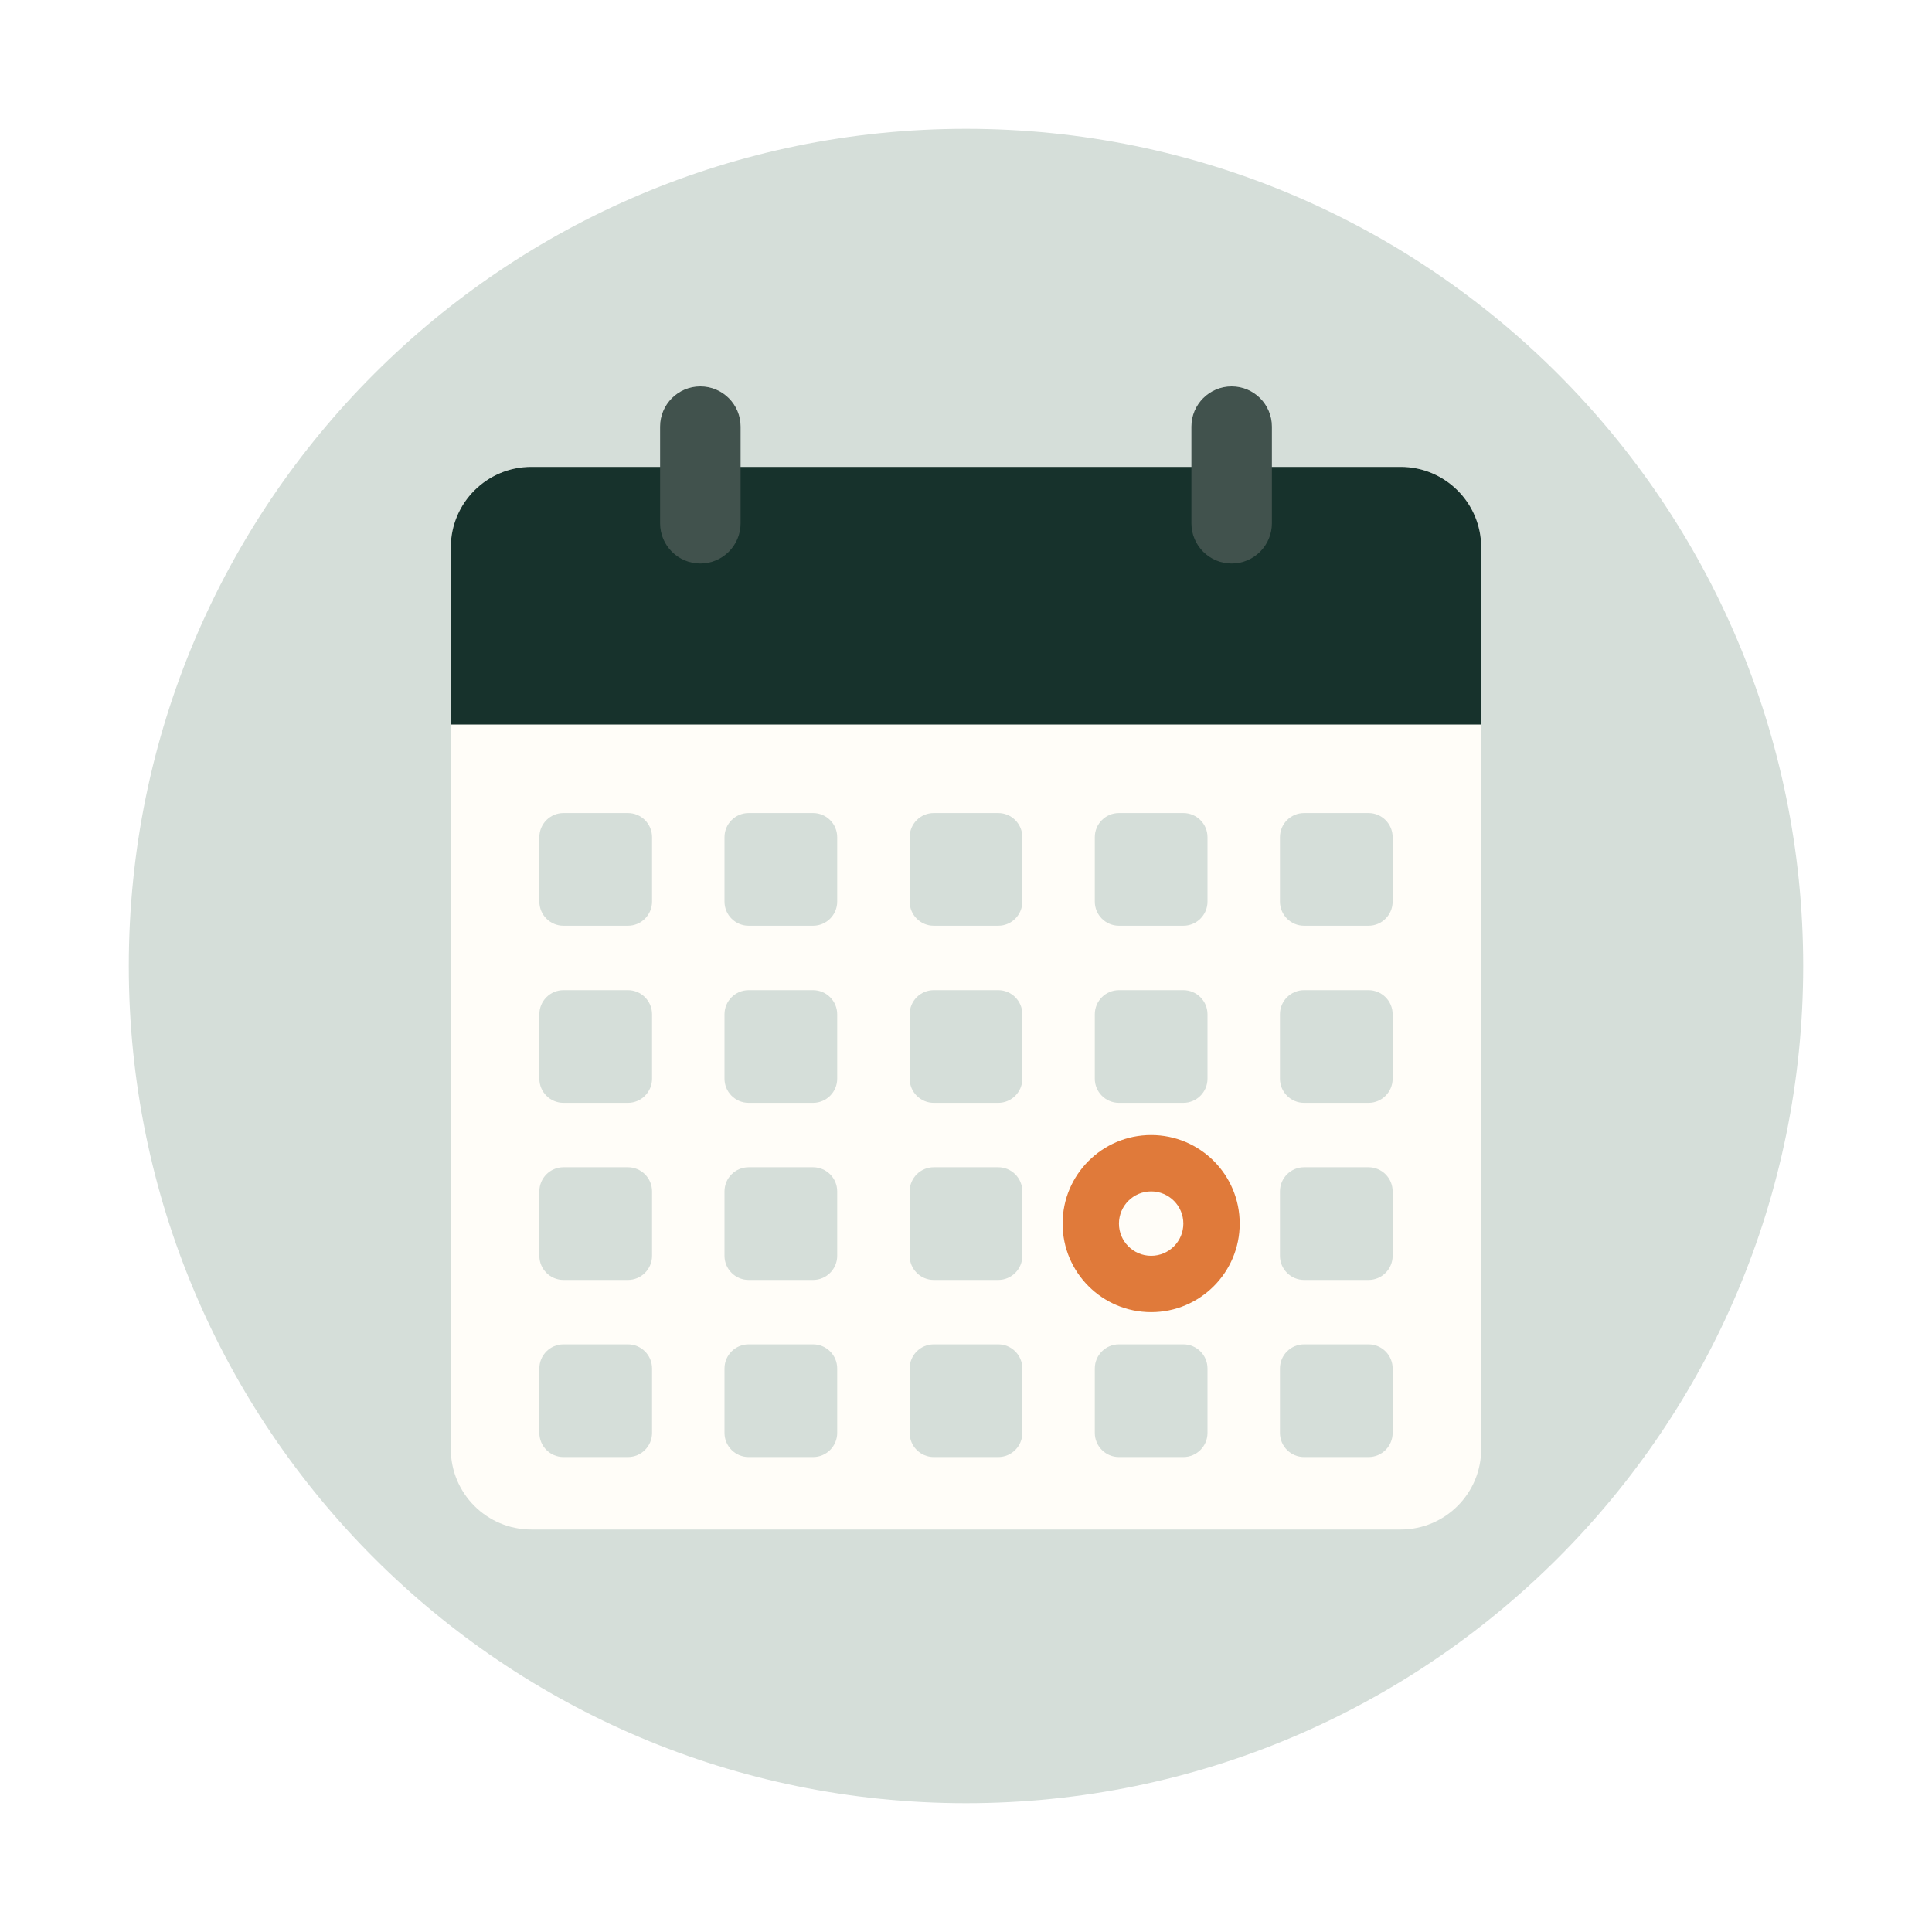
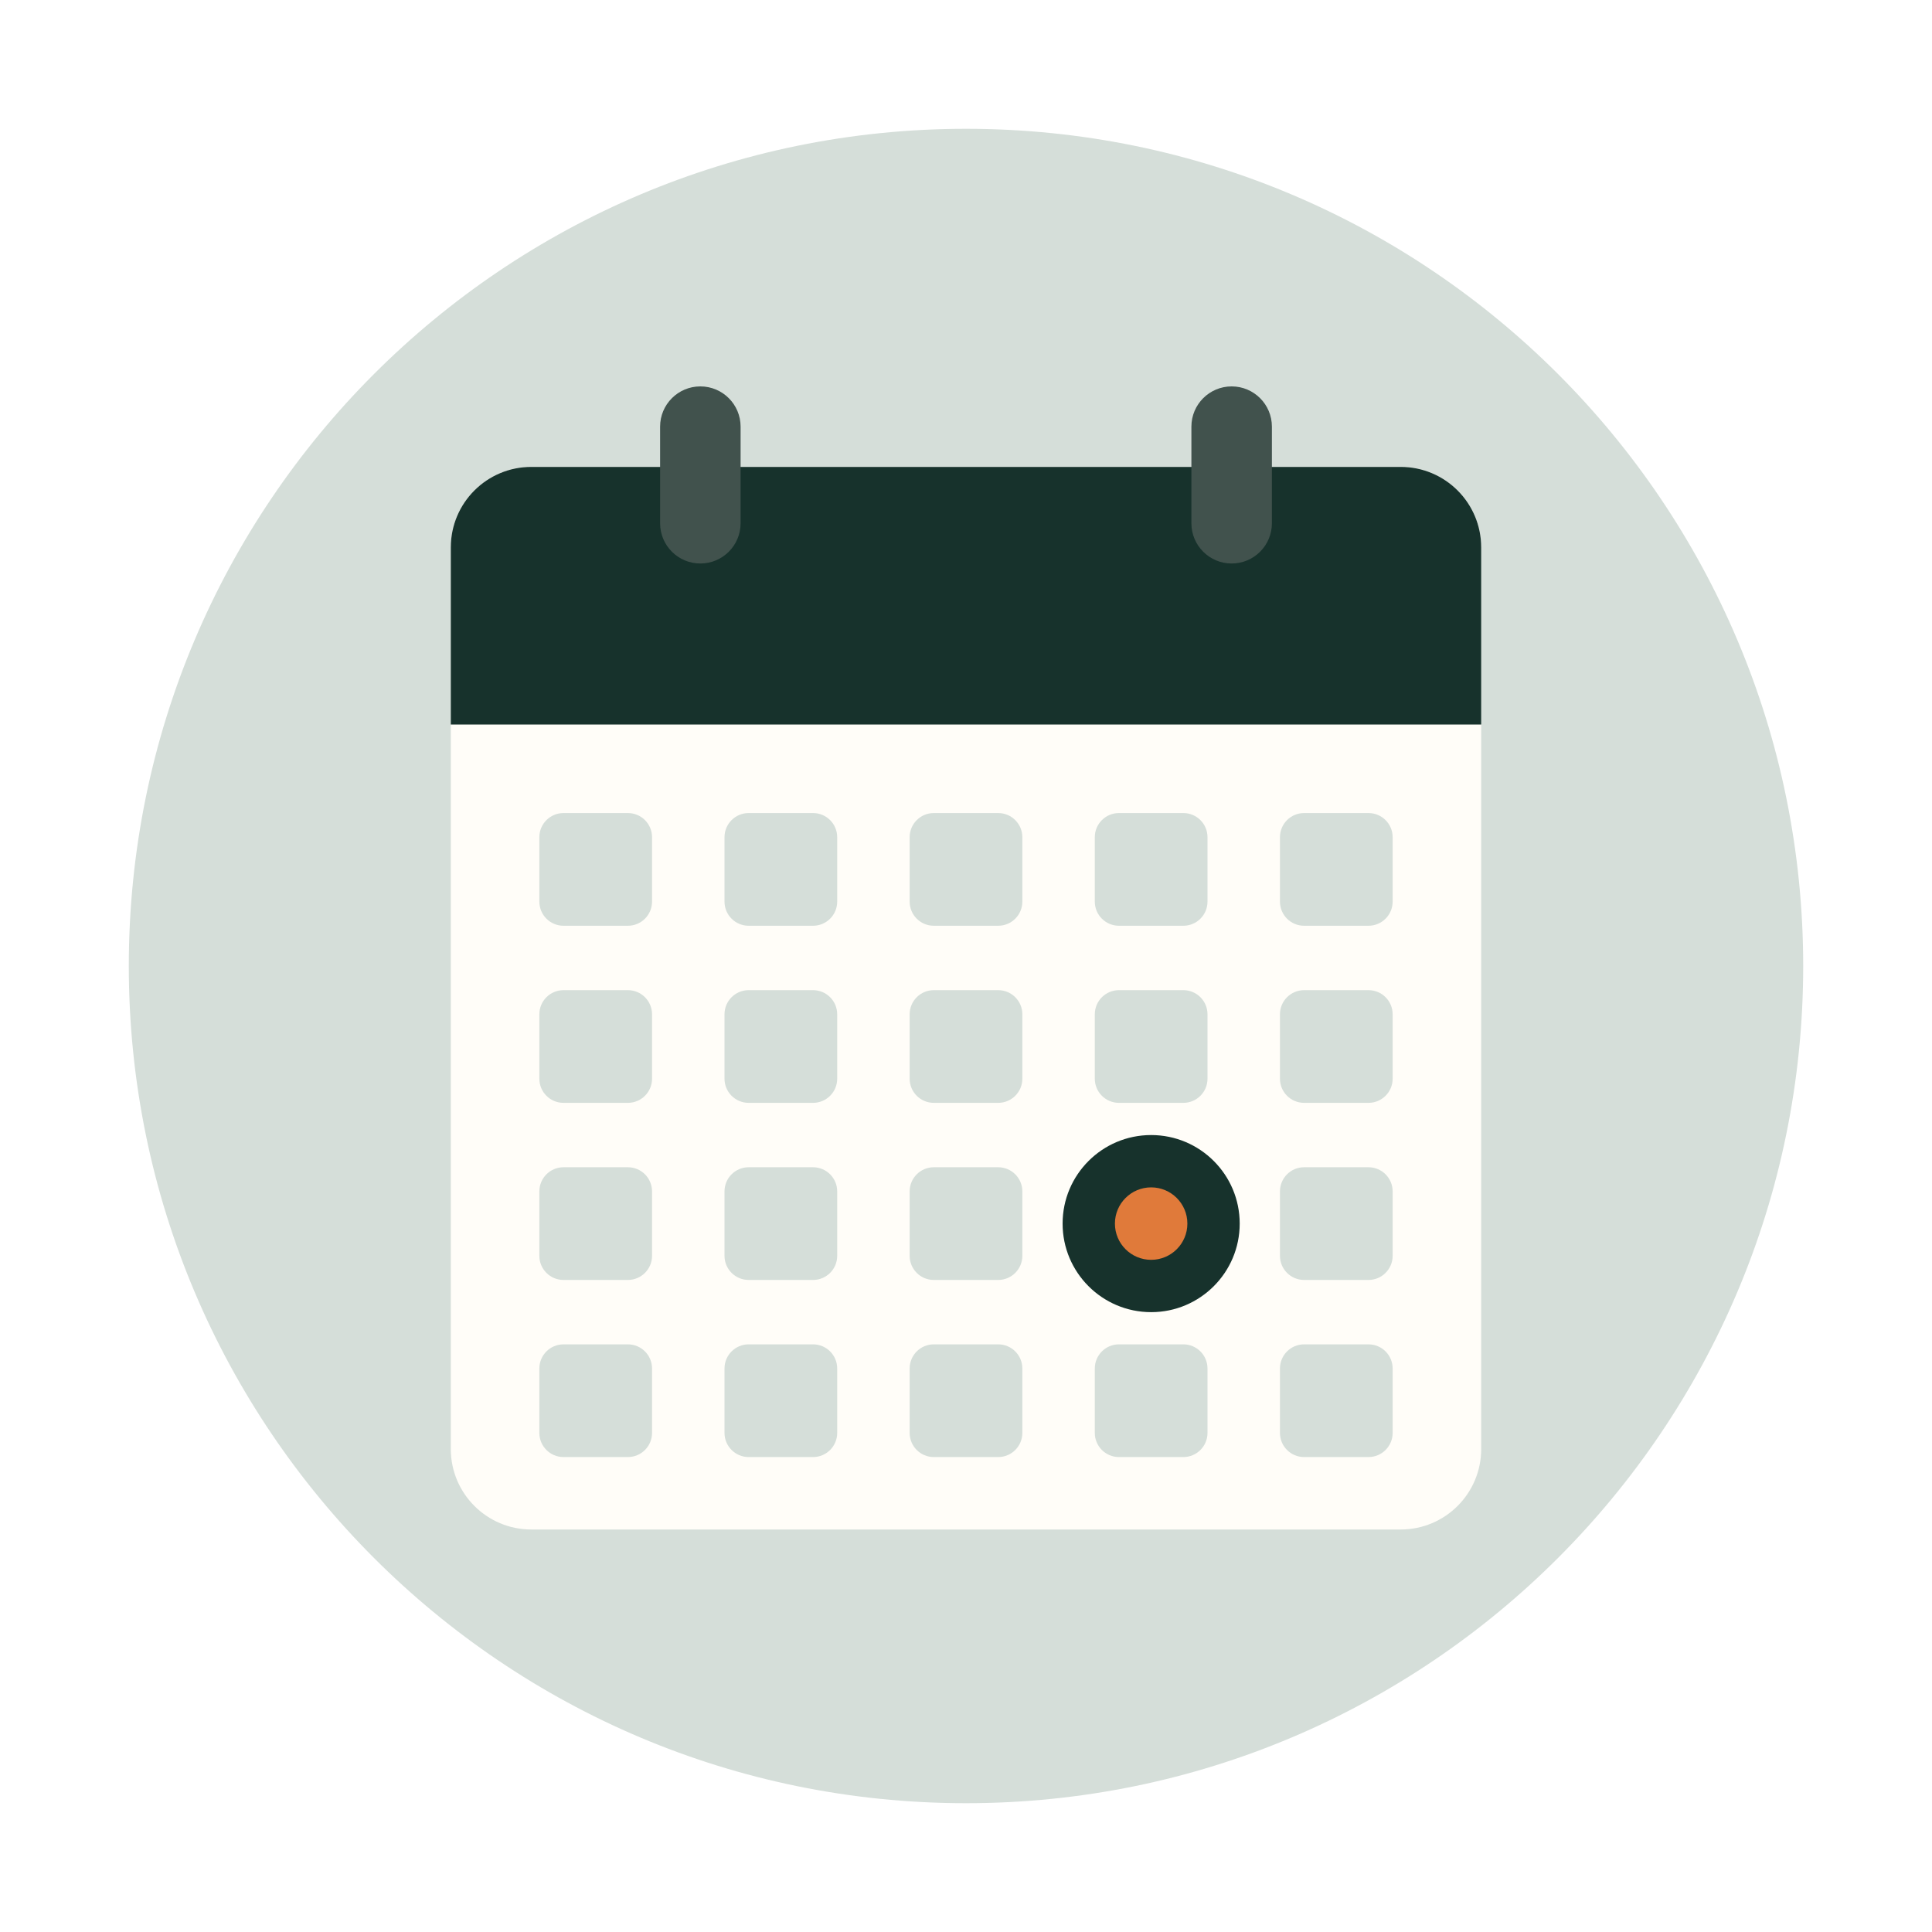
<svg xmlns="http://www.w3.org/2000/svg" viewBox="0 0 240 240" width="240" height="240">
  <circle cx="120" cy="120" r="104" fill="#D5DED9" />
  <rect x="56" y="58" width="128" height="132" rx="10" fill="#FFFDF8" />
  <path d="M66 58H174A10 10 0 0 1 184 68V90H56V68A10 10 0 0 1 66 58Z" fill="#17322C" />
  <rect x="82" y="48" width="10" height="22" rx="5" fill="#41524D" />
  <rect x="148" y="48" width="10" height="22" rx="5" fill="#41524D" />
  <rect x="67" y="101" width="14" height="14" rx="3" fill="#D5DED9" />
  <rect x="90" y="101" width="14" height="14" rx="3" fill="#D5DED9" />
  <rect x="113" y="101" width="14" height="14" rx="3" fill="#D5DED9" />
  <rect x="136" y="101" width="14" height="14" rx="3" fill="#D5DED9" />
  <rect x="159" y="101" width="14" height="14" rx="3" fill="#D5DED9" />
  <rect x="67" y="123" width="14" height="14" rx="3" fill="#D5DED9" />
  <rect x="90" y="123" width="14" height="14" rx="3" fill="#D5DED9" />
  <rect x="113" y="123" width="14" height="14" rx="3" fill="#D5DED9" />
  <rect x="136" y="123" width="14" height="14" rx="3" fill="#D5DED9" />
  <rect x="159" y="123" width="14" height="14" rx="3" fill="#D5DED9" />
  <rect x="67" y="145" width="14" height="14" rx="3" fill="#D5DED9" />
  <rect x="90" y="145" width="14" height="14" rx="3" fill="#D5DED9" />
  <rect x="113" y="145" width="14" height="14" rx="3" fill="#D5DED9" />
-   <circle cx="143" cy="152" r="11" fill="#E07A3A" />
-   <circle cx="143" cy="152" r="4" fill="#FFFDF8" />
+   <circle cx="143" cy="152" r="11" fill="#17322C" />
+   <circle cx="143" cy="152" r="4.5" fill="#E07A3A" />
  <rect x="159" y="145" width="14" height="14" rx="3" fill="#D5DED9" />
  <rect x="67" y="167" width="14" height="14" rx="3" fill="#D5DED9" />
  <rect x="90" y="167" width="14" height="14" rx="3" fill="#D5DED9" />
  <rect x="113" y="167" width="14" height="14" rx="3" fill="#D5DED9" />
  <rect x="136" y="167" width="14" height="14" rx="3" fill="#D5DED9" />
  <rect x="159" y="167" width="14" height="14" rx="3" fill="#D5DED9" />
</svg>
